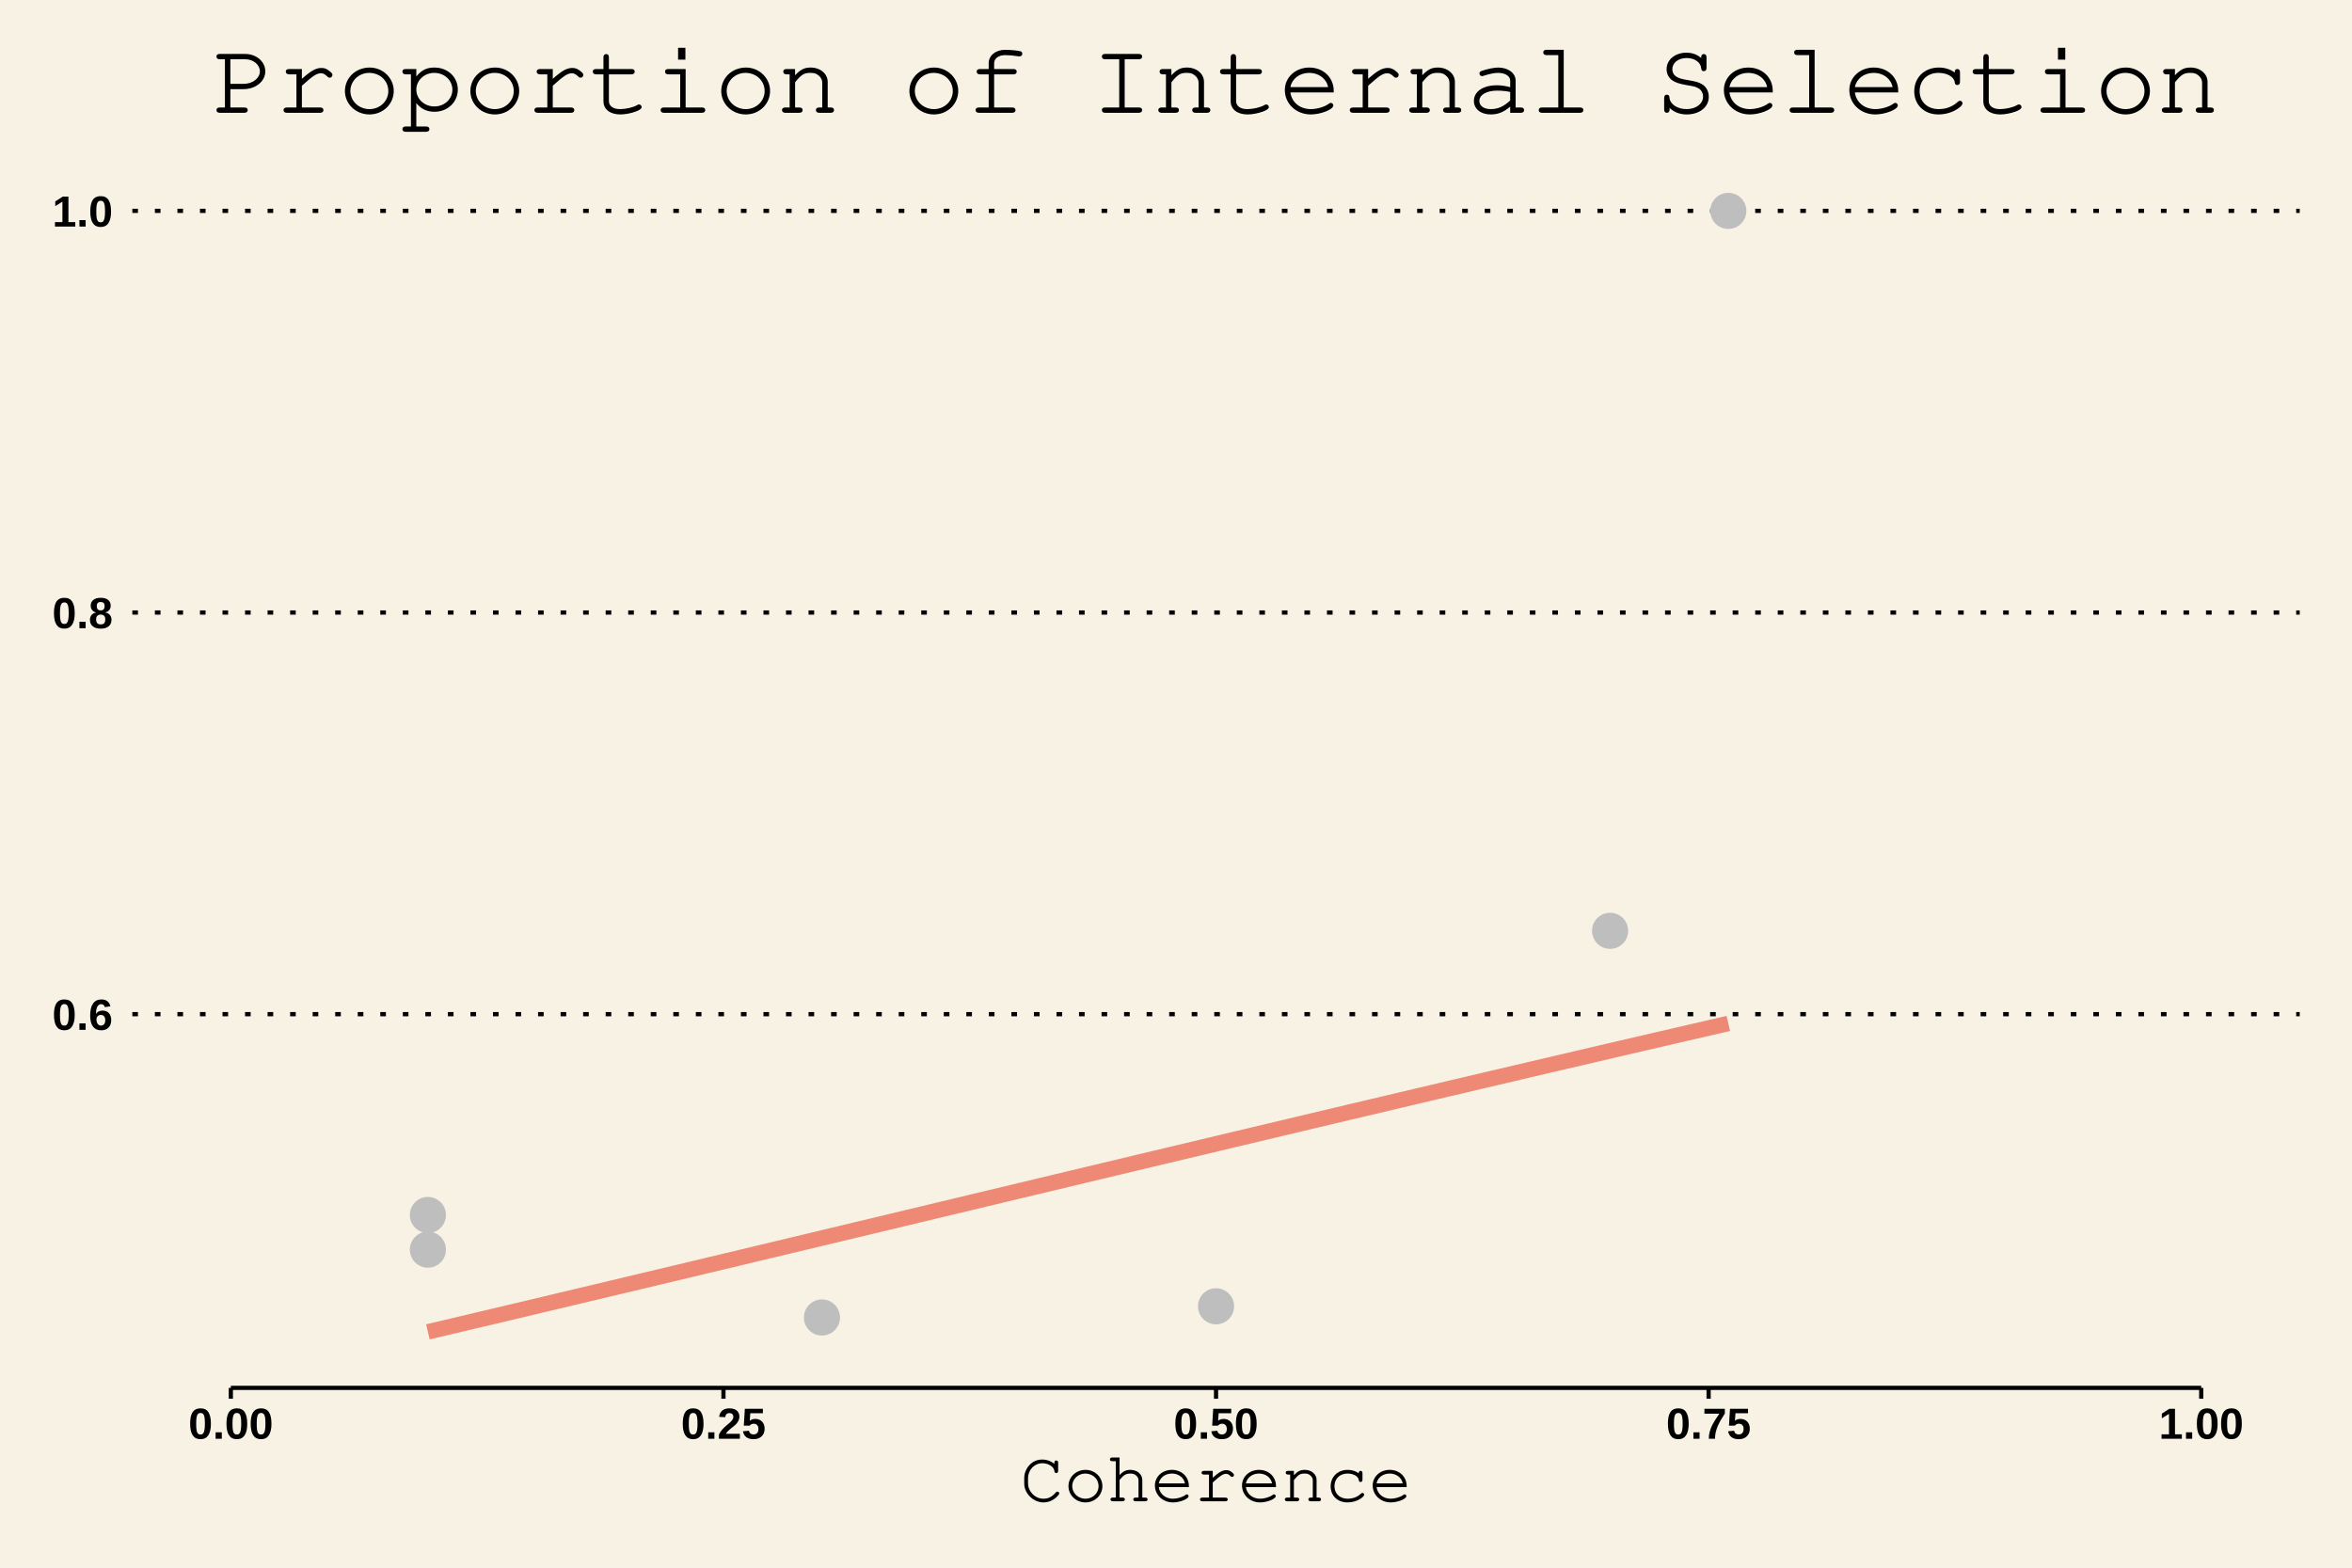
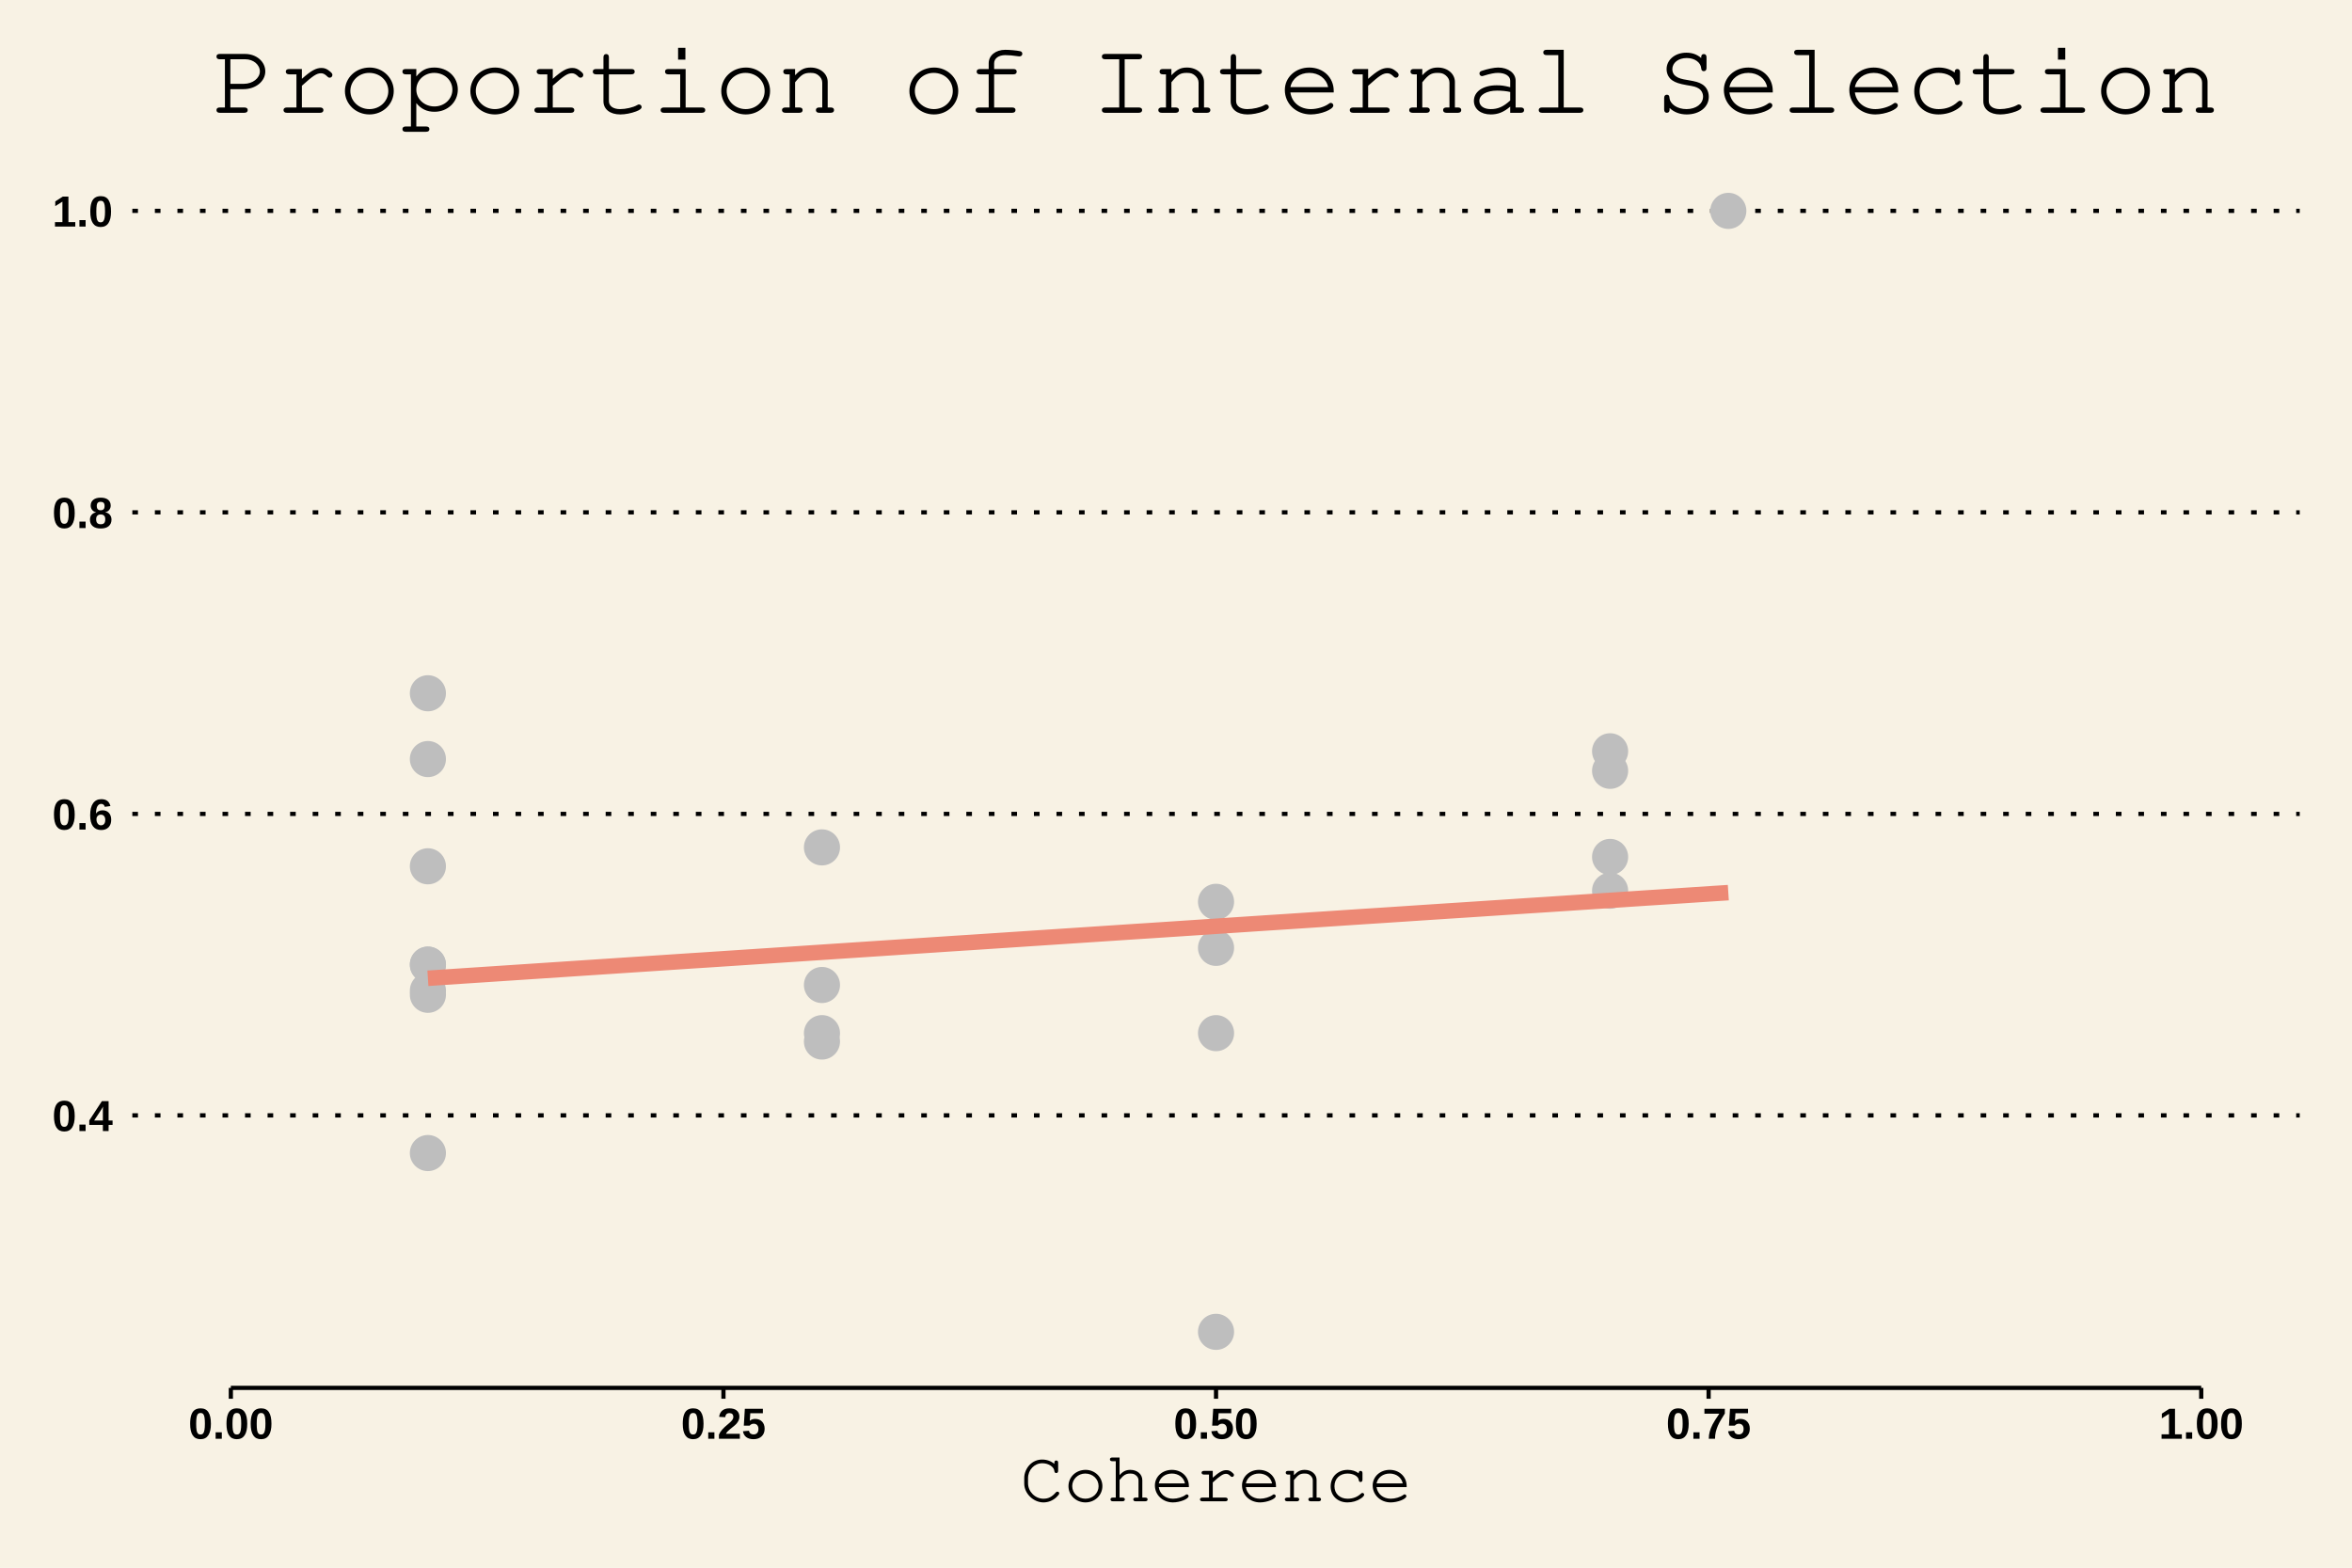
<svg xmlns="http://www.w3.org/2000/svg" class="svglite" width="648.00pt" height="432.00pt" viewBox="0 0 648.00 432.00">
  <defs>
    <style type="text/css">
    .svglite line, .svglite polyline, .svglite polygon, .svglite path, .svglite rect, .svglite circle {
      fill: none;
      stroke: #000000;
      stroke-linecap: round;
      stroke-linejoin: round;
      stroke-miterlimit: 10.00;
    }
  </style>
  </defs>
  <rect width="100%" height="100%" style="stroke: none; fill: #F8F2E4;" />
  <defs>
    <clipPath id="cpMC4wMHw2NDguMDB8MC4wMHw0MzIuMDA=">
      <rect x="0.00" y="0.00" width="648.00" height="432.00" />
    </clipPath>
  </defs>
  <g clip-path="url(#cpMC4wMHw2NDguMDB8MC4wMHw0MzIuMDA=)">
    <rect x="0.00" y="0" width="648.00" height="432.00" style="stroke-width: 1.16; stroke: none; fill: #F8F2E4;" />
  </g>
  <defs>
    <clipPath id="cpMzYuNDZ8NjMzLjYwfDQyLjY2fDM4Mi40NQ==">
      <rect x="36.46" y="42.66" width="597.14" height="339.79" />
    </clipPath>
  </defs>
  <g clip-path="url(#cpMzYuNDZ8NjMzLjYwfDQyLjY2fDM4Mi40NQ==)">
    <rect x="36.46" y="42.66" width="597.14" height="339.79" style="stroke-width: 1.16; stroke: none; fill: #F8F2E4;" />
-     <polyline points="36.46,279.47 633.60,279.47 " style="stroke-width: 1.16; stroke-dasharray: 1.55,4.66; stroke-linecap: butt;" />
-     <polyline points="36.46,168.79 633.60,168.79 " style="stroke-width: 1.16; stroke-dasharray: 1.55,4.66; stroke-linecap: butt;" />
+     <polyline points="36.46,307.36 633.60,307.36 " style="stroke-width: 1.16; stroke-dasharray: 1.55,4.66; stroke-linecap: butt;" />
+     <polyline points="36.46,224.28 633.60,224.28 " style="stroke-width: 1.16; stroke-dasharray: 1.55,4.66; stroke-linecap: butt;" />
+     <polyline points="36.46,141.19 633.60,141.19 " style="stroke-width: 1.16; stroke-dasharray: 1.55,4.66; stroke-linecap: butt;" />
    <polyline points="36.46,58.11 633.60,58.11 " style="stroke-width: 1.16; stroke-dasharray: 1.55,4.66; stroke-linecap: butt;" />
-     <circle cx="117.89" cy="334.81" r="4.62" style="stroke-width: 0.71; stroke: #BEBEBE; fill: #BEBEBE;" />
-     <circle cx="117.89" cy="344.36" r="4.62" style="stroke-width: 0.71; stroke: #BEBEBE; fill: #BEBEBE;" />
-     <circle cx="226.46" cy="363.05" r="4.62" style="stroke-width: 0.71; stroke: #BEBEBE; fill: #BEBEBE;" />
-     <circle cx="335.03" cy="359.97" r="4.62" style="stroke-width: 0.71; stroke: #BEBEBE; fill: #BEBEBE;" />
-     <circle cx="443.60" cy="256.50" r="4.62" style="stroke-width: 0.71; stroke: #BEBEBE; fill: #BEBEBE;" />
+     <circle cx="117.89" cy="265.82" r="4.62" style="stroke-width: 0.71; stroke: #BEBEBE; fill: #BEBEBE;" />
+     <circle cx="117.89" cy="238.72" r="4.62" style="stroke-width: 0.71; stroke: #BEBEBE; fill: #BEBEBE;" />
+     <circle cx="117.89" cy="274.13" r="4.62" style="stroke-width: 0.71; stroke: #BEBEBE; fill: #BEBEBE;" />
+     <circle cx="117.89" cy="265.82" r="4.62" style="stroke-width: 0.71; stroke: #BEBEBE; fill: #BEBEBE;" />
+     <circle cx="117.89" cy="272.98" r="4.62" style="stroke-width: 0.71; stroke: #BEBEBE; fill: #BEBEBE;" />
+     <circle cx="117.89" cy="317.74" r="4.62" style="stroke-width: 0.71; stroke: #BEBEBE; fill: #BEBEBE;" />
+     <circle cx="117.89" cy="191.04" r="4.62" style="stroke-width: 0.71; stroke: #BEBEBE; fill: #BEBEBE;" />
+     <circle cx="117.89" cy="209.17" r="4.62" style="stroke-width: 0.71; stroke: #BEBEBE; fill: #BEBEBE;" />
+     <circle cx="226.46" cy="287.01" r="4.62" style="stroke-width: 0.71; stroke: #BEBEBE; fill: #BEBEBE;" />
+     <circle cx="226.46" cy="284.70" r="4.62" style="stroke-width: 0.71; stroke: #BEBEBE; fill: #BEBEBE;" />
+     <circle cx="226.46" cy="233.51" r="4.62" style="stroke-width: 0.71; stroke: #BEBEBE; fill: #BEBEBE;" />
+     <circle cx="226.46" cy="271.43" r="4.62" style="stroke-width: 0.71; stroke: #BEBEBE; fill: #BEBEBE;" />
+     <circle cx="335.03" cy="284.70" r="4.62" style="stroke-width: 0.71; stroke: #BEBEBE; fill: #BEBEBE;" />
+     <circle cx="335.03" cy="248.51" r="4.62" style="stroke-width: 0.71; stroke: #BEBEBE; fill: #BEBEBE;" />
+     <circle cx="335.03" cy="261.20" r="4.62" style="stroke-width: 0.71; stroke: #BEBEBE; fill: #BEBEBE;" />
+     <circle cx="335.03" cy="367.01" r="4.62" style="stroke-width: 0.71; stroke: #BEBEBE; fill: #BEBEBE;" />
+     <circle cx="443.60" cy="207.03" r="4.62" style="stroke-width: 0.71; stroke: #BEBEBE; fill: #BEBEBE;" />
+     <circle cx="443.60" cy="236.14" r="4.62" style="stroke-width: 0.71; stroke: #BEBEBE; fill: #BEBEBE;" />
+     <circle cx="443.60" cy="245.45" r="4.62" style="stroke-width: 0.71; stroke: #BEBEBE; fill: #BEBEBE;" />
+     <circle cx="443.60" cy="212.41" r="4.62" style="stroke-width: 0.71; stroke: #BEBEBE; fill: #BEBEBE;" />
    <circle cx="476.17" cy="58.11" r="4.62" style="stroke-width: 0.71; stroke: #BEBEBE; fill: #BEBEBE;" />
-     <polyline points="117.89,367.01 122.43,365.94 126.96,364.87 131.50,363.79 136.03,362.72 140.57,361.64 145.10,360.57 149.64,359.49 154.17,358.41 158.71,357.33 163.24,356.25 167.78,355.17 172.31,354.09 176.85,353.01 181.38,351.93 185.92,350.85 190.45,349.77 194.99,348.68 199.52,347.60 204.06,346.52 208.59,345.43 213.13,344.35 217.67,343.26 222.20,342.18 226.74,341.09 231.27,340.01 235.81,338.92 240.34,337.84 244.88,336.75 249.41,335.66 253.95,334.58 258.48,333.49 263.02,332.41 267.55,331.32 272.09,330.23 276.62,329.15 281.16,328.06 285.69,326.98 290.23,325.89 294.76,324.81 299.30,323.72 303.83,322.64 308.37,321.56 312.90,320.47 317.44,319.39 321.98,318.31 326.51,317.23 331.05,316.15 335.58,315.07 340.12,313.98 344.65,312.91 349.19,311.83 353.72,310.75 358.26,309.67 362.79,308.59 367.33,307.52 371.86,306.44 376.40,305.37 380.93,304.30 385.47,303.22 390.00,302.15 394.54,301.08 399.07,300.01 403.61,298.95 408.14,297.88 412.68,296.81 417.21,295.75 421.75,294.68 426.29,293.62 430.82,292.56 435.36,291.50 439.89,290.44 444.43,289.38 448.96,288.33 453.50,287.27 458.03,286.22 462.57,285.17 467.10,284.12 471.64,283.07 476.17,282.02 " style="stroke-width: 4.27; stroke: #ED8975; stroke-linecap: butt;" />
+     <polyline points="117.89,269.58 122.43,269.28 126.96,268.98 131.50,268.68 136.03,268.38 140.57,268.08 145.10,267.78 149.64,267.48 154.17,267.18 158.71,266.88 163.24,266.58 167.78,266.28 172.31,265.98 176.85,265.68 181.38,265.38 185.92,265.08 190.45,264.78 194.99,264.49 199.52,264.19 204.06,263.89 208.59,263.59 213.13,263.29 217.67,262.99 222.20,262.69 226.74,262.39 231.27,262.09 235.81,261.79 240.34,261.49 244.88,261.19 249.41,260.89 253.95,260.59 258.48,260.29 263.02,259.99 267.55,259.70 272.09,259.40 276.62,259.10 281.16,258.80 285.69,258.50 290.23,258.20 294.76,257.90 299.30,257.60 303.83,257.30 308.37,257.00 312.90,256.70 317.44,256.41 321.98,256.11 326.51,255.81 331.05,255.51 335.58,255.21 340.12,254.91 344.65,254.61 349.19,254.31 353.72,254.02 358.26,253.72 362.79,253.42 367.33,253.12 371.86,252.82 376.40,252.52 380.93,252.23 385.47,251.93 390.00,251.63 394.54,251.33 399.07,251.03 403.61,250.74 408.14,250.44 412.68,250.14 417.21,249.84 421.75,249.54 426.29,249.25 430.82,248.95 435.36,248.65 439.89,248.35 444.43,248.06 448.96,247.76 453.50,247.46 458.03,247.17 462.57,246.87 467.10,246.57 471.64,246.27 476.17,245.98 " style="stroke-width: 4.27; stroke: #ED8975; stroke-linecap: butt;" />
    <rect x="36.46" y="42.66" width="597.14" height="339.79" style="stroke-width: 1.16; stroke: none;" />
  </g>
  <g clip-path="url(#cpMC4wMHw2NDguMDB8MC4wMHw0MzIuMDA=)">
-     <text x="31.08" y="283.79" text-anchor="end" style="font-size: 12.00px; font-weight: bold; font-family: Arial;" textLength="16.68px" lengthAdjust="spacingAndGlyphs">0.6</text>
-     <text x="31.08" y="173.11" text-anchor="end" style="font-size: 12.00px; font-weight: bold; font-family: Arial;" textLength="16.68px" lengthAdjust="spacingAndGlyphs">0.8</text>
+     <text x="31.08" y="311.68" text-anchor="end" style="font-size: 12.00px; font-weight: bold; font-family: Arial;" textLength="16.68px" lengthAdjust="spacingAndGlyphs">0.4</text>
+     <text x="31.08" y="228.60" text-anchor="end" style="font-size: 12.00px; font-weight: bold; font-family: Arial;" textLength="16.68px" lengthAdjust="spacingAndGlyphs">0.6</text>
+     <text x="31.08" y="145.51" text-anchor="end" style="font-size: 12.00px; font-weight: bold; font-family: Arial;" textLength="16.68px" lengthAdjust="spacingAndGlyphs">0.8</text>
    <text x="31.08" y="62.43" text-anchor="end" style="font-size: 12.00px; font-weight: bold; font-family: Arial;" textLength="16.68px" lengthAdjust="spacingAndGlyphs">1.0</text>
    <polyline points="63.60,382.45 606.46,382.45 " style="stroke-width: 1.16; stroke-linecap: butt;" />
    <polyline points="63.60,385.44 63.60,382.45 " style="stroke-width: 1.16; stroke-linecap: butt;" />
    <polyline points="199.32,385.44 199.32,382.45 " style="stroke-width: 1.16; stroke-linecap: butt;" />
    <polyline points="335.03,385.44 335.03,382.45 " style="stroke-width: 1.16; stroke-linecap: butt;" />
    <polyline points="470.74,385.44 470.74,382.45 " style="stroke-width: 1.16; stroke-linecap: butt;" />
    <polyline points="606.46,385.44 606.46,382.45 " style="stroke-width: 1.16; stroke-linecap: butt;" />
    <text x="63.60" y="396.47" text-anchor="middle" style="font-size: 12.00px; font-weight: bold; font-family: Arial;" textLength="23.36px" lengthAdjust="spacingAndGlyphs">0.00</text>
    <text x="199.32" y="396.47" text-anchor="middle" style="font-size: 12.00px; font-weight: bold; font-family: Arial;" textLength="23.36px" lengthAdjust="spacingAndGlyphs">0.25</text>
    <text x="335.03" y="396.47" text-anchor="middle" style="font-size: 12.00px; font-weight: bold; font-family: Arial;" textLength="23.36px" lengthAdjust="spacingAndGlyphs">0.50</text>
    <text x="470.74" y="396.47" text-anchor="middle" style="font-size: 12.00px; font-weight: bold; font-family: Arial;" textLength="23.36px" lengthAdjust="spacingAndGlyphs">0.75</text>
    <text x="606.46" y="396.47" text-anchor="middle" style="font-size: 12.00px; font-weight: bold; font-family: Arial;" textLength="23.36px" lengthAdjust="spacingAndGlyphs">1.00</text>
    <text x="335.03" y="413.70" text-anchor="middle" style="font-size: 20.00px; font-weight: 0; font-family: Courier;" textLength="108.02px" lengthAdjust="spacingAndGlyphs">Coherence</text>
    <text x="335.03" y="31.08" text-anchor="middle" style="font-size: 28.80px; font-weight: 0; font-family: Courier;" textLength="552.96px" lengthAdjust="spacingAndGlyphs">Proportion of Internal Selection</text>
  </g>
</svg>
